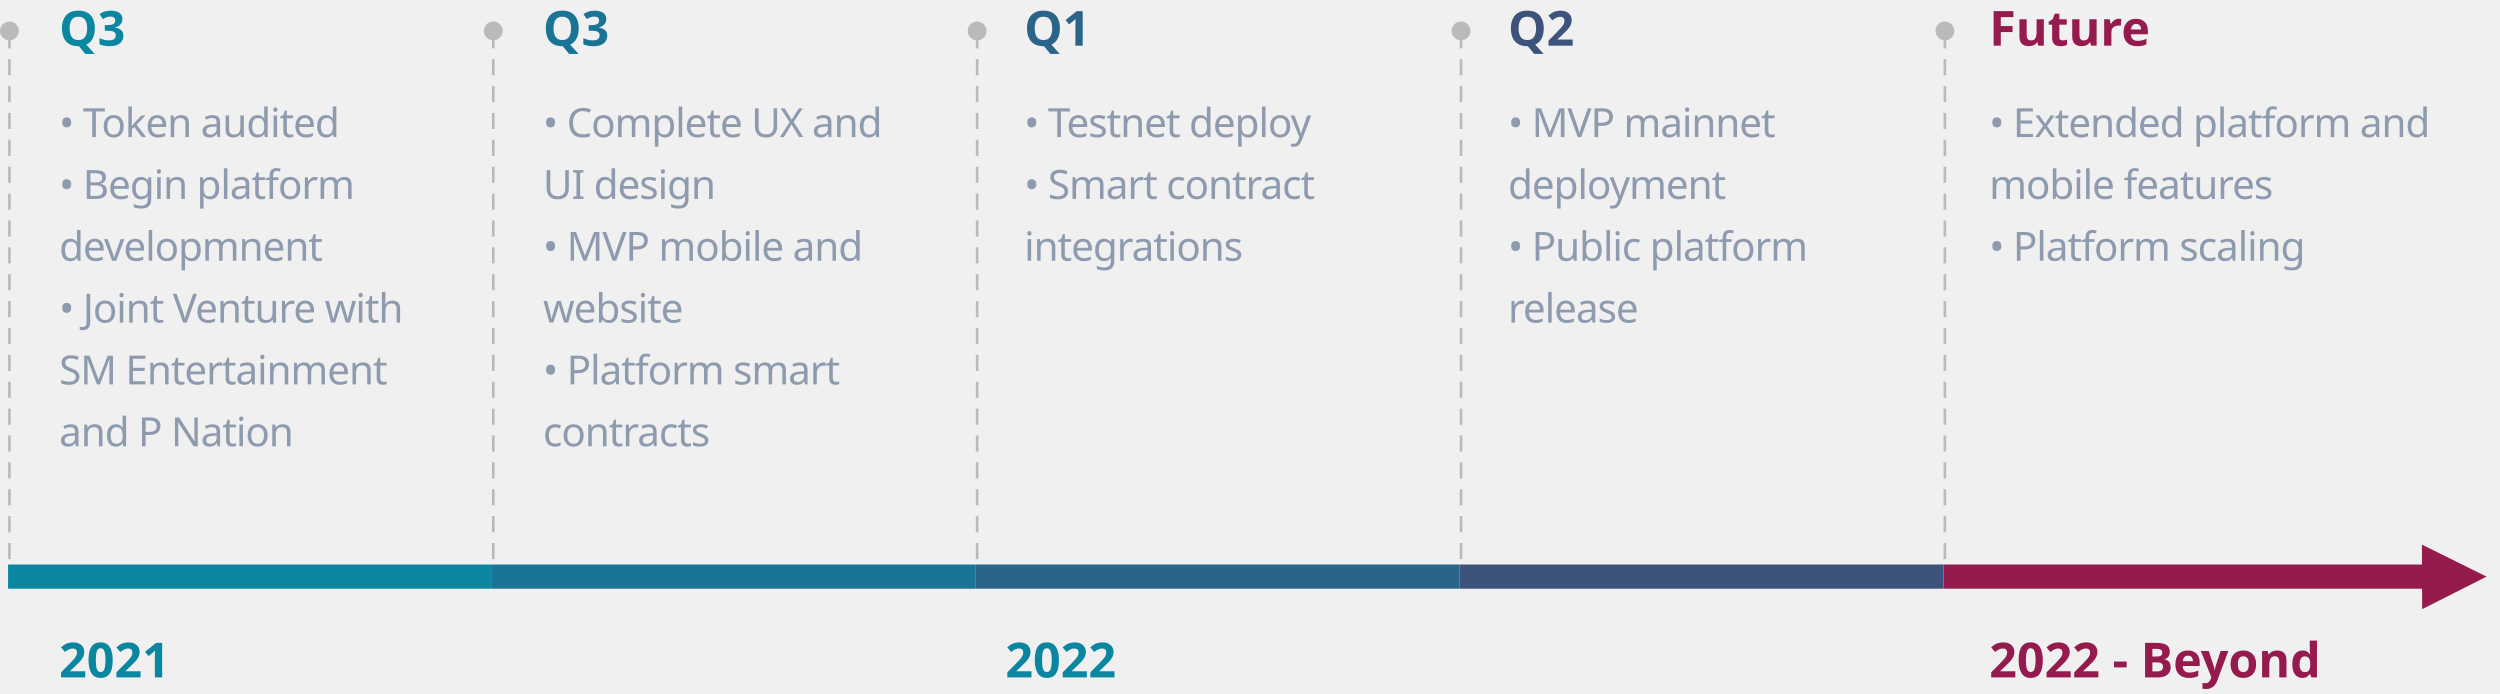
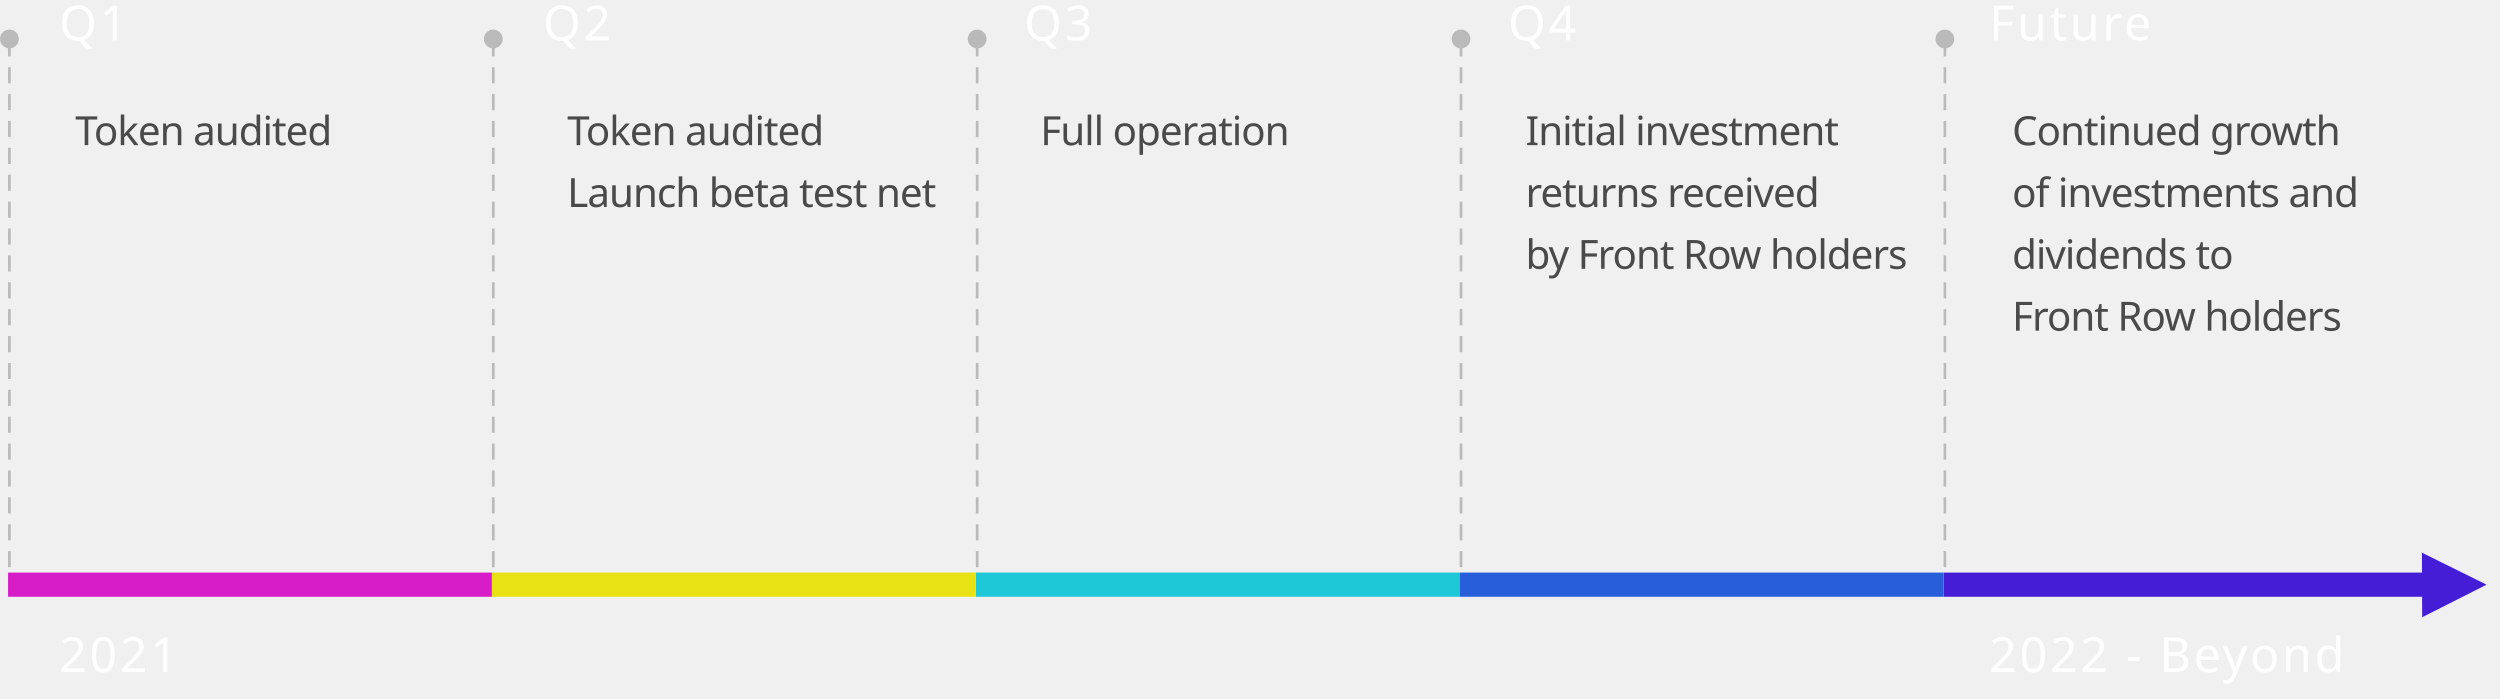
- <svg xmlns="http://www.w3.org/2000/svg" width="930px" height="258px" viewBox="0 0 930 258" version="1.1">
-   <g stroke="none" stroke-width="1" fill="none" fill-rule="evenodd">
-     <text id="Q3" font-family="Montserrat-Bold, Montserrat" font-size="18" font-weight="bold" line-spacing="23" fill="#0B86A1">
-       <tspan x="22" y="17">Q3</tspan>
-     </text>
-     <text id="2021" font-family="Montserrat-Bold, Montserrat" font-size="18" font-weight="bold" line-spacing="23" fill="#0B86A1">
-       <tspan x="22" y="252">2021</tspan>
-     </text>
-     <text id="2022" font-family="Montserrat-Bold, Montserrat" font-size="18" font-weight="bold" line-spacing="23" fill="#0B86A1">
-       <tspan x="374" y="252">2022</tspan>
-     </text>
-     <text id="Q3" font-family="Montserrat-Bold, Montserrat" font-size="18" font-weight="bold" line-spacing="23" fill="#1A7495">
-       <tspan x="202" y="17">Q3</tspan>
-     </text>
-     <text id="Q1" font-family="Montserrat-Bold, Montserrat" font-size="18" font-weight="bold" line-spacing="23" fill="#2A6488">
-       <tspan x="381" y="17">Q1</tspan>
-     </text>
-     <text id="Q2" font-family="Montserrat-Bold, Montserrat" font-size="18" font-weight="bold" line-spacing="23" fill="#3D537C">
-       <tspan x="561" y="17">Q2</tspan>
-     </text>
-     <text id="Future" font-family="Montserrat-Bold, Montserrat" font-size="18" font-weight="bold" line-spacing="23" fill="#951A4D">
-       <tspan x="740" y="17">Future</tspan>
-     </text>
-     <text id="2022---Beyond" font-family="Montserrat-Bold, Montserrat" font-size="18" font-weight="bold" line-spacing="23" fill="#951A4D">
-       <tspan x="740" y="252">2022 - Beyond</tspan>
-     </text>
-     <text id="•-Token-audited-•-Be" font-family="Montserrat-Regular, Montserrat" font-size="15" font-weight="normal" line-spacing="23" letter-spacing="-0.36" fill="#8E9BAF">
-       <tspan x="22" y="51">• Token audited</tspan>
-       <tspan x="22" y="74">• Begin platform</tspan>
-       <tspan x="22" y="97">developmnent</tspan>
-       <tspan x="22" y="120">• Joint Venture with</tspan>
-       <tspan x="22" y="143">SM Entertainment</tspan>
-       <tspan x="22" y="166">and P Nation</tspan>
-     </text>
-     <text id="•-Complete-UX-and-UI" font-family="Montserrat-Regular, Montserrat" font-size="15" font-weight="normal" line-spacing="23" letter-spacing="-0.36" fill="#8E9BAF">
-       <tspan x="202" y="51">• Complete UX and</tspan>
-       <tspan x="202" y="74">UI design</tspan>
-       <tspan x="202" y="97">• MVP mobile and</tspan>
-       <tspan x="202" y="120">website</tspan>
-       <tspan x="202" y="143">• Platform smart</tspan>
-       <tspan x="202" y="166">contracts</tspan>
-     </text>
-     <text id="•-Testnet-deploy-•-S" font-family="Montserrat-Regular, Montserrat" font-size="15" font-weight="normal" line-spacing="23" letter-spacing="-0.36" fill="#8E9BAF">
-       <tspan x="381" y="51">• Testnet deploy</tspan>
-       <tspan x="381" y="74">• Smart contract</tspan>
-       <tspan x="381" y="97">integrations</tspan>
-     </text>
-     <text id="•-MVP-mainnet-deploy" font-family="Montserrat-Regular, Montserrat" font-size="15" font-weight="normal" line-spacing="23" letter-spacing="-0.36" fill="#8E9BAF">
-       <tspan x="561" y="51">• MVP mainnet</tspan>
-       <tspan x="561" y="74">deployment</tspan>
-       <tspan x="561" y="97">• Public platform</tspan>
-       <tspan x="561" y="120">release</tspan>
-     </text>
-     <text id="•-Extended-platform" font-family="Montserrat-Regular, Montserrat" font-size="15" font-weight="normal" line-spacing="23" letter-spacing="-0.36" fill="#8E9BAF">
-       <tspan x="740" y="51">• Extended platform and</tspan>
-       <tspan x="740" y="74">mobile features</tspan>
-       <tspan x="740" y="97">• Platform scaling</tspan>
-     </text>
-     <path id="Line-2" d="M900.951,202.599 L925,214.5 L901.05,226.599 L901.008,216.598 L804.008,217 L802.008,217.008 L801.992,213.008 L803.992,213 L900.991,212.598 L900.951,202.599 Z" fill="#951A4D" fill-rule="nonzero" />
-     <rect id="Rectangle" fill="#951A4D" x="723" y="210" width="180" height="9" />
-     <rect id="Rectangle-Copy-8" fill="#2A6488" x="363" y="210" width="180" height="9" />
-     <rect id="Rectangle-Copy-10" fill="#0B86A1" x="3" y="210" width="180" height="9" />
-     <rect id="Rectangle-Copy-6" fill="#3D537C" x="543" y="210" width="180" height="9" />
-     <rect id="Rectangle-Copy-9" fill="#1A7495" x="183" y="210" width="180" height="9" />
-     <g id="Group-3" transform="translate(0, 8)">
-       <circle id="Oval" fill="#BABABA" cx="3.5" cy="3.5" r="3.5" />
-       <line x1="3.5" y1="4.5" x2="3.5" y2="199.5" id="Line-3" stroke="#BABABA" stroke-linecap="square" stroke-dasharray="5" />
-     </g>
-     <g id="Group-3-Copy-2" transform="translate(360, 8)">
-       <circle id="Oval" fill="#BABABA" cx="3.5" cy="3.5" r="3.5" />
-       <line x1="3.5" y1="4.5" x2="3.5" y2="199.5" id="Line-3" stroke="#BABABA" stroke-linecap="square" stroke-dasharray="5" />
-     </g>
-     <g id="Group-3-Copy" transform="translate(180, 8)">
-       <circle id="Oval" fill="#BABABA" cx="3.5" cy="3.5" r="3.5" />
-       <line x1="3.5" y1="4.5" x2="3.5" y2="199.5" id="Line-3" stroke="#BABABA" stroke-linecap="square" stroke-dasharray="5" />
-     </g>
-     <g id="Group-3-Copy-3" transform="translate(540, 8)">
-       <circle id="Oval" fill="#BABABA" cx="3.5" cy="3.5" r="3.5" />
-       <line x1="3.5" y1="4.5" x2="3.5" y2="199.5" id="Line-3" stroke="#BABABA" stroke-linecap="square" stroke-dasharray="5" />
-     </g>
-     <g id="Group-3-Copy-4" transform="translate(720, 8)">
-       <circle id="Oval" fill="#BABABA" cx="3.5" cy="3.5" r="3.5" />
-       <line x1="3.5" y1="4.5" x2="3.5" y2="199.5" id="Line-3" stroke="#BABABA" stroke-linecap="square" stroke-dasharray="5" />
+ <svg xmlns="http://www.w3.org/2000/svg" width="930px" height="260px" viewBox="0 0 930 260" version="1.1">
+   <g id="Website" stroke="none" stroke-width="1" fill="none" fill-rule="evenodd">
+     <g id="Home" transform="translate(-50, -7231)">
+       <g id="Group-35" transform="translate(50, 7112)">
+         <g id="Group-4" transform="translate(0, 119)">
+           <text id="Q1" font-family="NeueHaasDisplay-Mediu, Neue Haas Grotesk Display Pro" font-size="18" font-weight="500" line-spacing="23" letter-spacing="1" fill="#FFFFFF">
+             <tspan x="22" y="15">Q1</tspan>
+           </text>
+           <text id="2021" font-family="NeueHaasDisplay-Mediu, Neue Haas Grotesk Display Pro" font-size="18" font-weight="500" line-spacing="23" letter-spacing="1" fill="#FFFFFF">
+             <tspan x="22" y="250">2021</tspan>
+           </text>
+           <text id="Q2" font-family="NeueHaasDisplay-Mediu, Neue Haas Grotesk Display Pro" font-size="18" font-weight="500" line-spacing="23" letter-spacing="1" fill="#FFFFFF">
+             <tspan x="202" y="15">Q2</tspan>
+           </text>
+           <text id="Q3" font-family="NeueHaasDisplay-Mediu, Neue Haas Grotesk Display Pro" font-size="18" font-weight="500" line-spacing="23" letter-spacing="1" fill="#FFFFFF">
+             <tspan x="381" y="15">Q3</tspan>
+           </text>
+           <text id="Q4" font-family="NeueHaasDisplay-Mediu, Neue Haas Grotesk Display Pro" font-size="18" font-weight="500" line-spacing="23" letter-spacing="1" fill="#FFFFFF">
+             <tspan x="561" y="15">Q4</tspan>
+           </text>
+           <text id="Future" font-family="NeueHaasDisplay-Mediu, Neue Haas Grotesk Display Pro" font-size="18" font-weight="500" line-spacing="23" letter-spacing="1" fill="#FFFFFF">
+             <tspan x="740" y="15">Future</tspan>
+           </text>
+           <text id="2022---Beyond" font-family="NeueHaasDisplay-Mediu, Neue Haas Grotesk Display Pro" font-size="18" font-weight="500" line-spacing="23" letter-spacing="1" fill="#FFFFFF">
+             <tspan x="740" y="250">2022 - Beyond</tspan>
+           </text>
+           <text id="Token-audited" font-family="IBMPlexSans-Regular, IBM Plex Sans" font-size="15" font-weight="normal" line-spacing="23" letter-spacing="-0.36" fill="#4A4A4A">
+             <tspan x="28" y="54">Token audited</tspan>
+           </text>
+           <text id="Token-audited-Launch" font-family="IBMPlexSans-Regular, IBM Plex Sans" font-size="15" font-weight="normal" line-spacing="23" letter-spacing="-0.36" fill="#4A4A4A">
+             <tspan x="211" y="54">Token audited</tspan>
+             <tspan x="211" y="77">Launch beta test net</tspan>
+           </text>
+           <text id="Full-operation" font-family="IBMPlexSans-Regular, IBM Plex Sans" font-size="15" font-weight="normal" line-spacing="23" letter-spacing="-0.36" fill="#4A4A4A">
+             <tspan x="387" y="54">Full operation</tspan>
+           </text>
+           <text id="Initial-investment-r" font-family="IBMPlexSans-Regular, IBM Plex Sans" font-size="15" font-weight="normal" line-spacing="23" letter-spacing="-0.36" fill="#4A4A4A">
+             <tspan x="567.5" y="54">Initial investment</tspan>
+             <tspan x="567.5" y="77">returns received</tspan>
+             <tspan x="567.5" y="100">by Front Row holders</tspan>
+           </text>
+           <text id="Continued-growth-of" font-family="IBMPlexSans-Regular, IBM Plex Sans" font-size="15" font-weight="normal" line-spacing="23" letter-spacing="-0.36" fill="#4A4A4A">
+             <tspan x="748.5" y="54">Continued growth</tspan>
+             <tspan x="748.5" y="77">of investments and</tspan>
+             <tspan x="748.5" y="100">dividends to</tspan>
+             <tspan x="748.5" y="123">Front Row holders</tspan>
+           </text>
+           <path id="Line-2" d="M900.951,205.599 L925,217.5 L901.05,229.599 L901.008,219.598 L804.008,220 L802.008,220.008 L801.992,216.008 L803.992,216 L900.991,215.598 L900.951,205.599 Z" fill="#451DD6" fill-rule="nonzero" />
+           <rect id="Rectangle" fill="#451DD6" x="723" y="213" width="180" height="9" />
+           <rect id="Rectangle-Copy-8" fill="#1DC7D6" x="363" y="213" width="180" height="9" />
+           <rect id="Rectangle-Copy-10" fill="#D61DC7" x="3" y="213" width="180" height="9" />
+           <rect id="Rectangle-Copy-6" fill="#295EDA" x="543" y="213" width="180" height="9" />
+           <rect id="Rectangle-Copy-9" fill="#E8E113" x="183" y="213" width="180" height="9" />
+           <g id="Group-3" transform="translate(0, 11)">
+             <circle id="Oval" fill="#BABABA" cx="3.5" cy="3.5" r="3.5" />
+             <line x1="3.5" y1="4.5" x2="3.5" y2="199.5" id="Line-3" stroke="#BABABA" stroke-linecap="square" stroke-dasharray="5" />
+           </g>
+           <g id="Group-3-Copy-2" transform="translate(360, 11)">
+             <circle id="Oval" fill="#BABABA" cx="3.5" cy="3.5" r="3.5" />
+             <line x1="3.5" y1="4.5" x2="3.5" y2="199.5" id="Line-3" stroke="#BABABA" stroke-linecap="square" stroke-dasharray="5" />
+           </g>
+           <g id="Group-3-Copy" transform="translate(180, 11)">
+             <circle id="Oval" fill="#BABABA" cx="3.5" cy="3.5" r="3.5" />
+             <line x1="3.5" y1="4.5" x2="3.5" y2="199.5" id="Line-3" stroke="#BABABA" stroke-linecap="square" stroke-dasharray="5" />
+           </g>
+           <g id="Group-3-Copy-3" transform="translate(540, 11)">
+             <circle id="Oval" fill="#BABABA" cx="3.5" cy="3.5" r="3.5" />
+             <line x1="3.5" y1="4.5" x2="3.5" y2="199.5" id="Line-3" stroke="#BABABA" stroke-linecap="square" stroke-dasharray="5" />
+           </g>
+           <g id="Group-3-Copy-4" transform="translate(720, 11)">
+             <circle id="Oval" fill="#BABABA" cx="3.5" cy="3.5" r="3.5" />
+             <line x1="3.5" y1="4.5" x2="3.5" y2="199.5" id="Line-3" stroke="#BABABA" stroke-linecap="square" stroke-dasharray="5" />
+           </g>
+         </g>
+       </g>
    </g>
  </g>
</svg>
